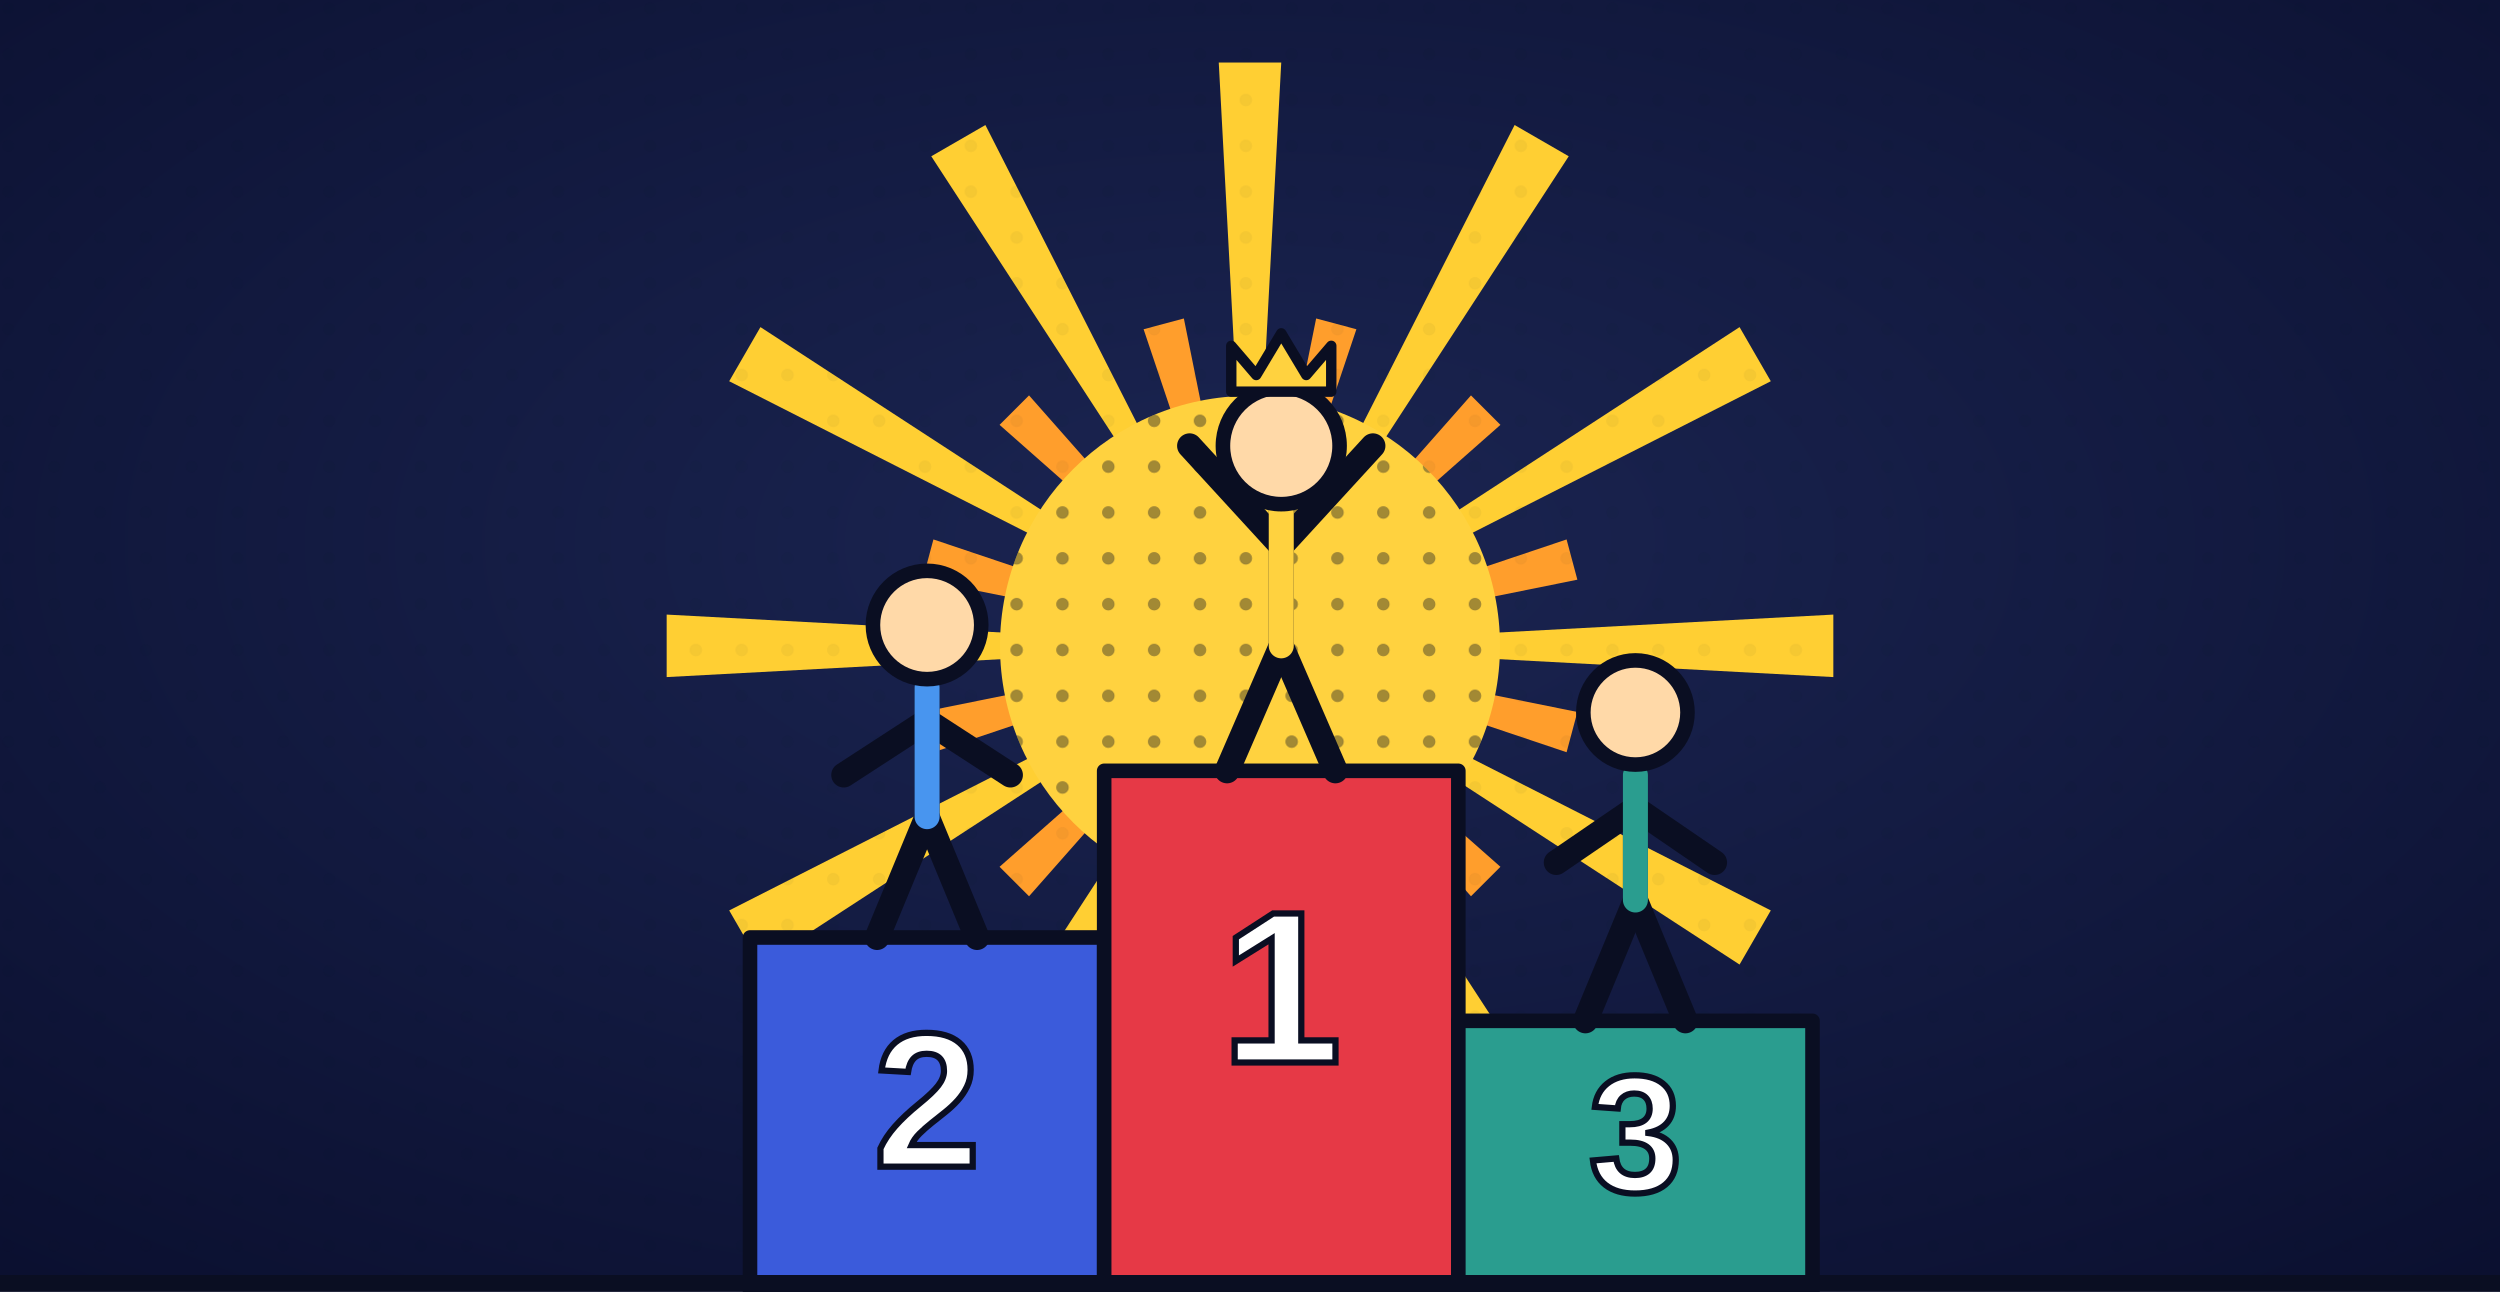
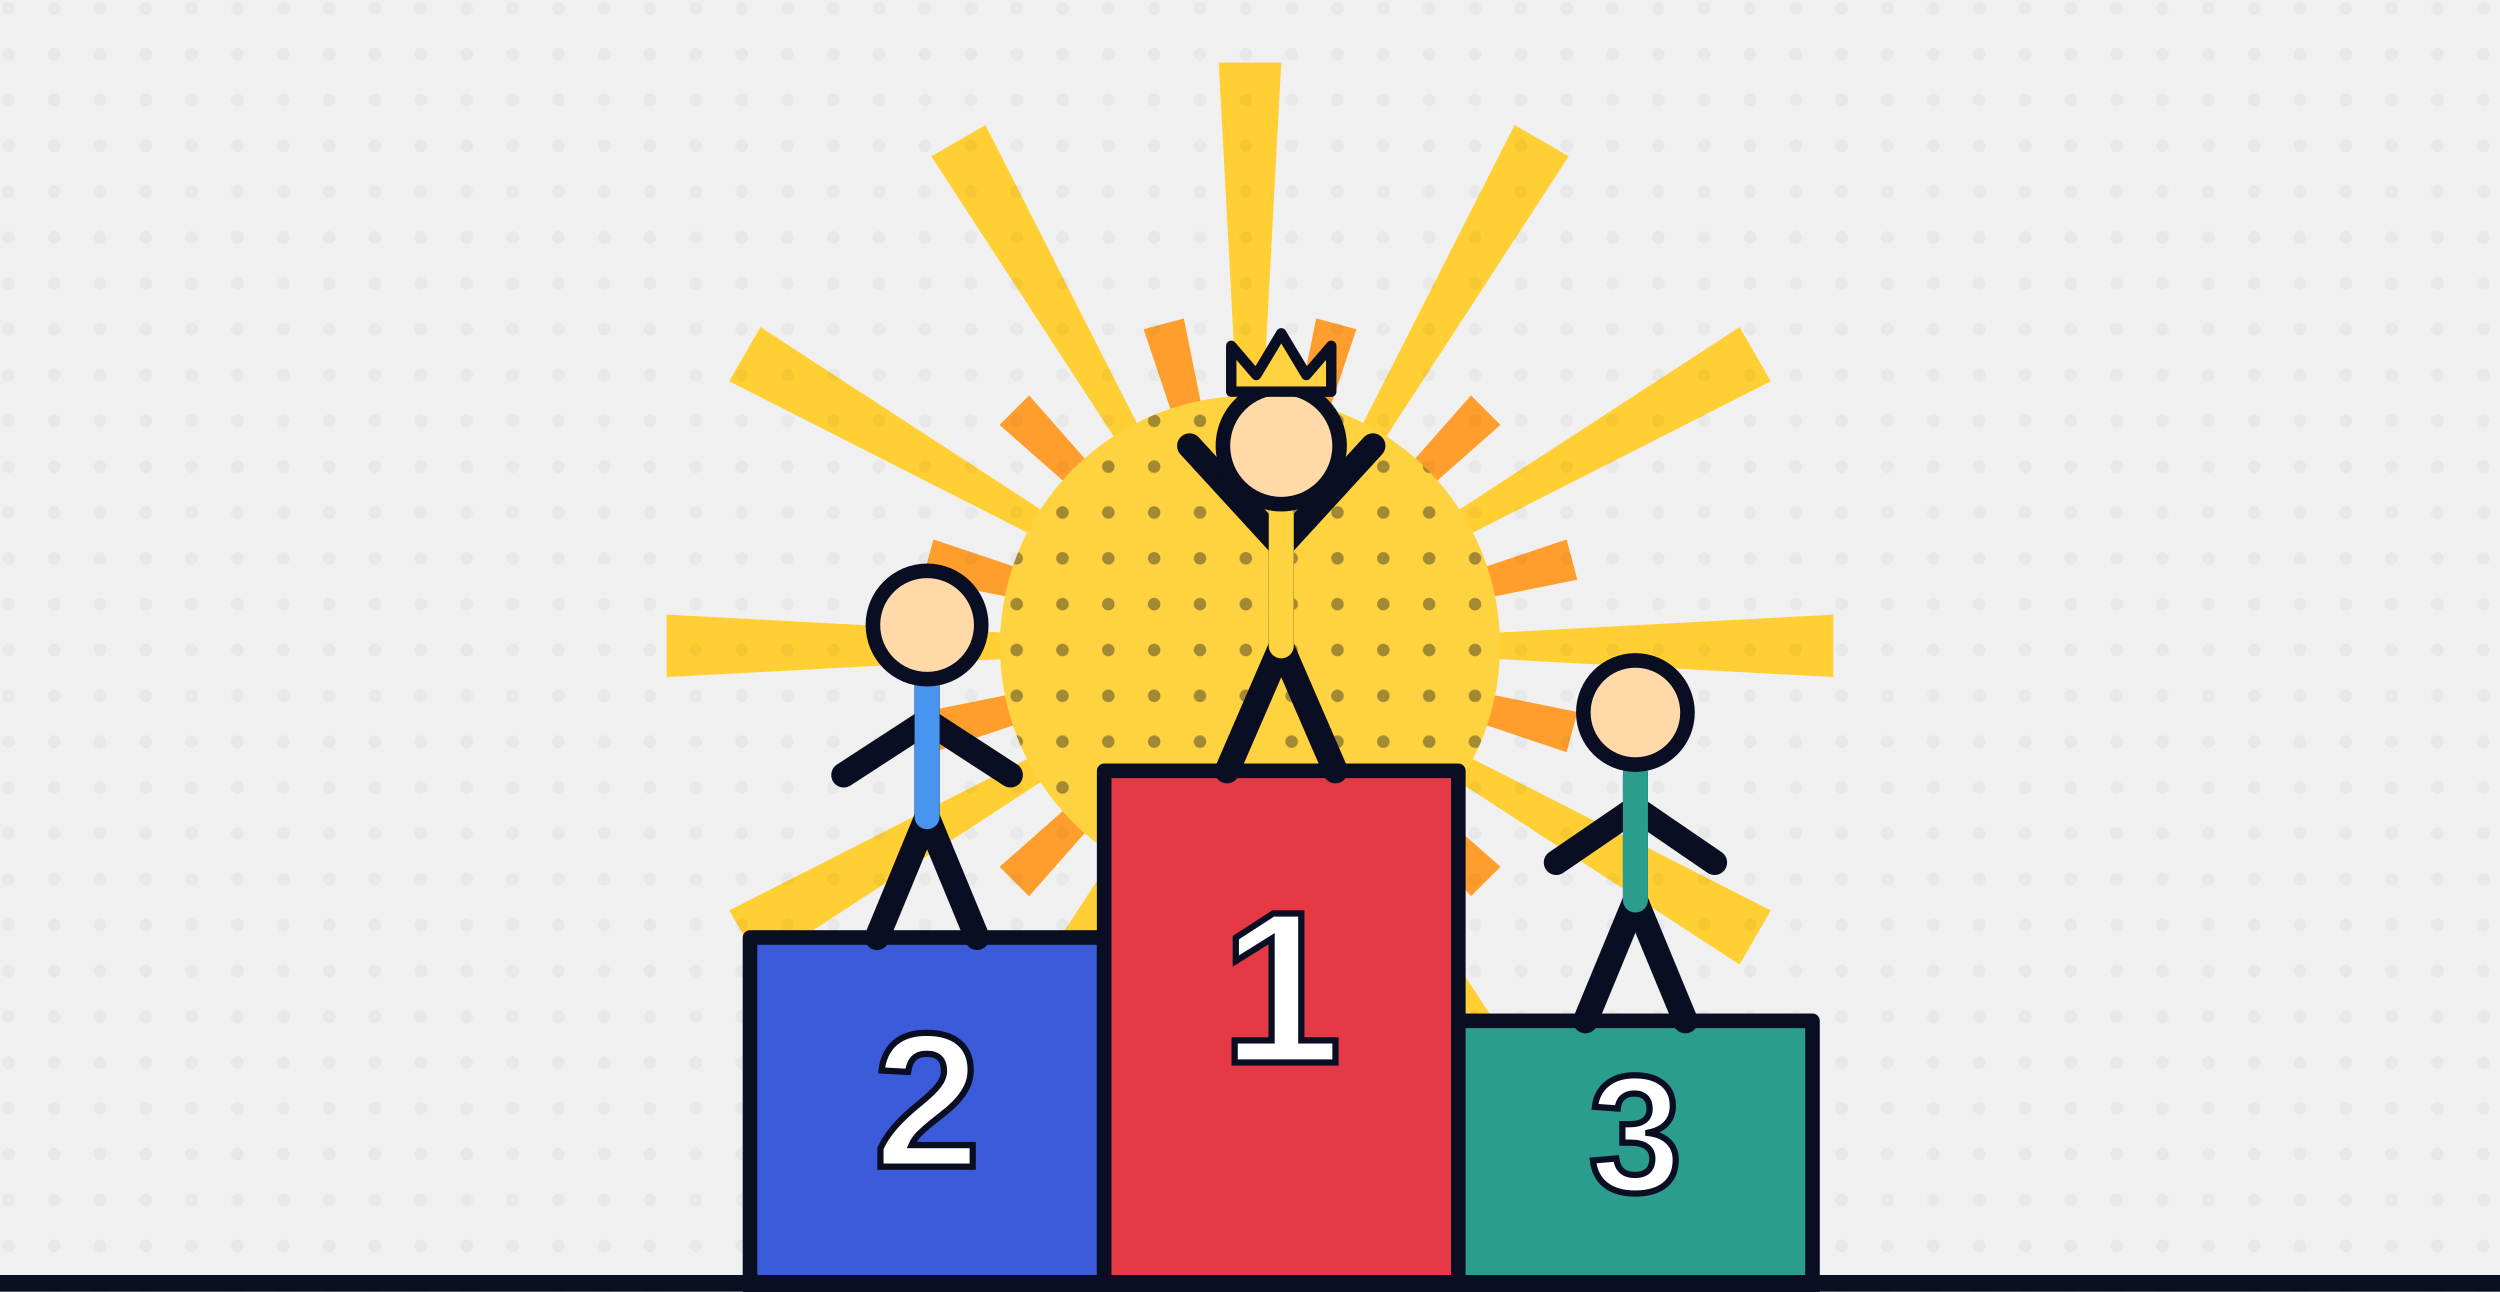
<svg xmlns="http://www.w3.org/2000/svg" viewBox="0 0 1200 620" width="1200" height="620">
  <defs>
    <radialGradient id="sky" cx="50%" cy="42%" r="75%">
      <stop offset="0%" stop-color="#1b2552" />
      <stop offset="100%" stop-color="#0b1030" />
    </radialGradient>
    <pattern id="dots" width="22" height="22" patternUnits="userSpaceOnUse">
      <circle cx="4" cy="4" r="3" fill="#0a0e22" opacity="0.35" />
    </pattern>
  </defs>
-   <rect width="1200" height="620" fill="url(#sky)" />
  <g>
    <g fill="#ffcf33">
      <polygon points="600,310 585,30 615,30" />
      <polygon points="600,310 585,30 615,30" transform="rotate(30 600 310)" />
      <polygon points="600,310 585,30 615,30" transform="rotate(60 600 310)" />
      <polygon points="600,310 585,30 615,30" transform="rotate(90 600 310)" />
      <polygon points="600,310 585,30 615,30" transform="rotate(120 600 310)" />
      <polygon points="600,310 585,30 615,30" transform="rotate(150 600 310)" />
      <polygon points="600,310 585,30 615,30" transform="rotate(180 600 310)" />
      <polygon points="600,310 585,30 615,30" transform="rotate(210 600 310)" />
      <polygon points="600,310 585,30 615,30" transform="rotate(240 600 310)" />
      <polygon points="600,310 585,30 615,30" transform="rotate(270 600 310)" />
      <polygon points="600,310 585,30 615,30" transform="rotate(300 600 310)" />
      <polygon points="600,310 585,30 615,30" transform="rotate(330 600 310)" />
    </g>
    <g fill="#ff9e2c">
      <polygon points="600,310 590,150 610,150" transform="rotate(15 600 310)" />
      <polygon points="600,310 590,150 610,150" transform="rotate(45 600 310)" />
      <polygon points="600,310 590,150 610,150" transform="rotate(75 600 310)" />
      <polygon points="600,310 590,150 610,150" transform="rotate(105 600 310)" />
      <polygon points="600,310 590,150 610,150" transform="rotate(135 600 310)" />
      <polygon points="600,310 590,150 610,150" transform="rotate(165 600 310)" />
      <polygon points="600,310 590,150 610,150" transform="rotate(195 600 310)" />
      <polygon points="600,310 590,150 610,150" transform="rotate(225 600 310)" />
      <polygon points="600,310 590,150 610,150" transform="rotate(255 600 310)" />
      <polygon points="600,310 590,150 610,150" transform="rotate(285 600 310)" />
      <polygon points="600,310 590,150 610,150" transform="rotate(315 600 310)" />
      <polygon points="600,310 590,150 610,150" transform="rotate(345 600 310)" />
    </g>
    <circle cx="600" cy="310" r="120" fill="#ffd23f" />
    <circle cx="600" cy="310" r="120" fill="url(#dots)" />
  </g>
  <rect width="1200" height="620" fill="url(#dots)" opacity="0.12" />
  <g stroke="#0a0e22" stroke-width="7" stroke-linejoin="round">
    <rect x="360" y="450" width="170" height="170" fill="#3b5bdb" />
    <rect x="530" y="370" width="170" height="250" fill="#e63946" />
    <rect x="700" y="490" width="170" height="130" fill="#2a9d8f" />
  </g>
  <g font-family="Arial Black, Arial, sans-serif" font-weight="900" fill="#fff" text-anchor="middle" stroke="#0a0e22" stroke-width="3">
    <text x="445" y="560" font-size="92">2</text>
    <text x="615" y="510" font-size="104">1</text>
    <text x="785" y="572" font-size="80">3</text>
  </g>
  <g stroke="#0a0e22" stroke-width="12" stroke-linecap="round" fill="none">
    <line x1="615" y1="246" x2="615" y2="310" />
    <line x1="615" y1="310" x2="589" y2="370" />
    <line x1="615" y1="310" x2="641" y2="370" />
    <line x1="615" y1="262" x2="571" y2="214" />
    <line x1="615" y1="262" x2="659" y2="214" />
  </g>
  <line x1="615" y1="246" x2="615" y2="310" stroke="#ffd23f" stroke-width="12" stroke-linecap="round" />
  <circle cx="615" cy="214" r="28" fill="#ffd9a8" stroke="#0a0e22" stroke-width="7" />
  <polygon points="591,188 591,166 603,180 615,160 627,180 639,166 639,188" fill="#ffd23f" stroke="#0a0e22" stroke-width="5" stroke-linejoin="round" />
  <g stroke="#0a0e22" stroke-width="12" stroke-linecap="round" fill="none">
    <line x1="445" y1="330" x2="445" y2="392" />
    <line x1="445" y1="392" x2="421" y2="450" />
    <line x1="445" y1="392" x2="469" y2="450" />
    <line x1="445" y1="346" x2="405" y2="372" />
    <line x1="445" y1="346" x2="485" y2="372" />
  </g>
  <line x1="445" y1="330" x2="445" y2="392" stroke="#4895ef" stroke-width="12" stroke-linecap="round" />
  <circle cx="445" cy="300" r="26" fill="#ffd9a8" stroke="#0a0e22" stroke-width="7" />
  <g stroke="#0a0e22" stroke-width="12" stroke-linecap="round" fill="none">
    <line x1="785" y1="372" x2="785" y2="432" />
    <line x1="785" y1="432" x2="761" y2="490" />
    <line x1="785" y1="432" x2="809" y2="490" />
    <line x1="785" y1="388" x2="747" y2="414" />
    <line x1="785" y1="388" x2="823" y2="414" />
  </g>
  <line x1="785" y1="372" x2="785" y2="432" stroke="#2a9d8f" stroke-width="12" stroke-linecap="round" />
  <circle cx="785" cy="342" r="25" fill="#ffd9a8" stroke="#0a0e22" stroke-width="7" />
  <rect x="0" y="612" width="1200" height="8" fill="#0a0e22" />
</svg>
